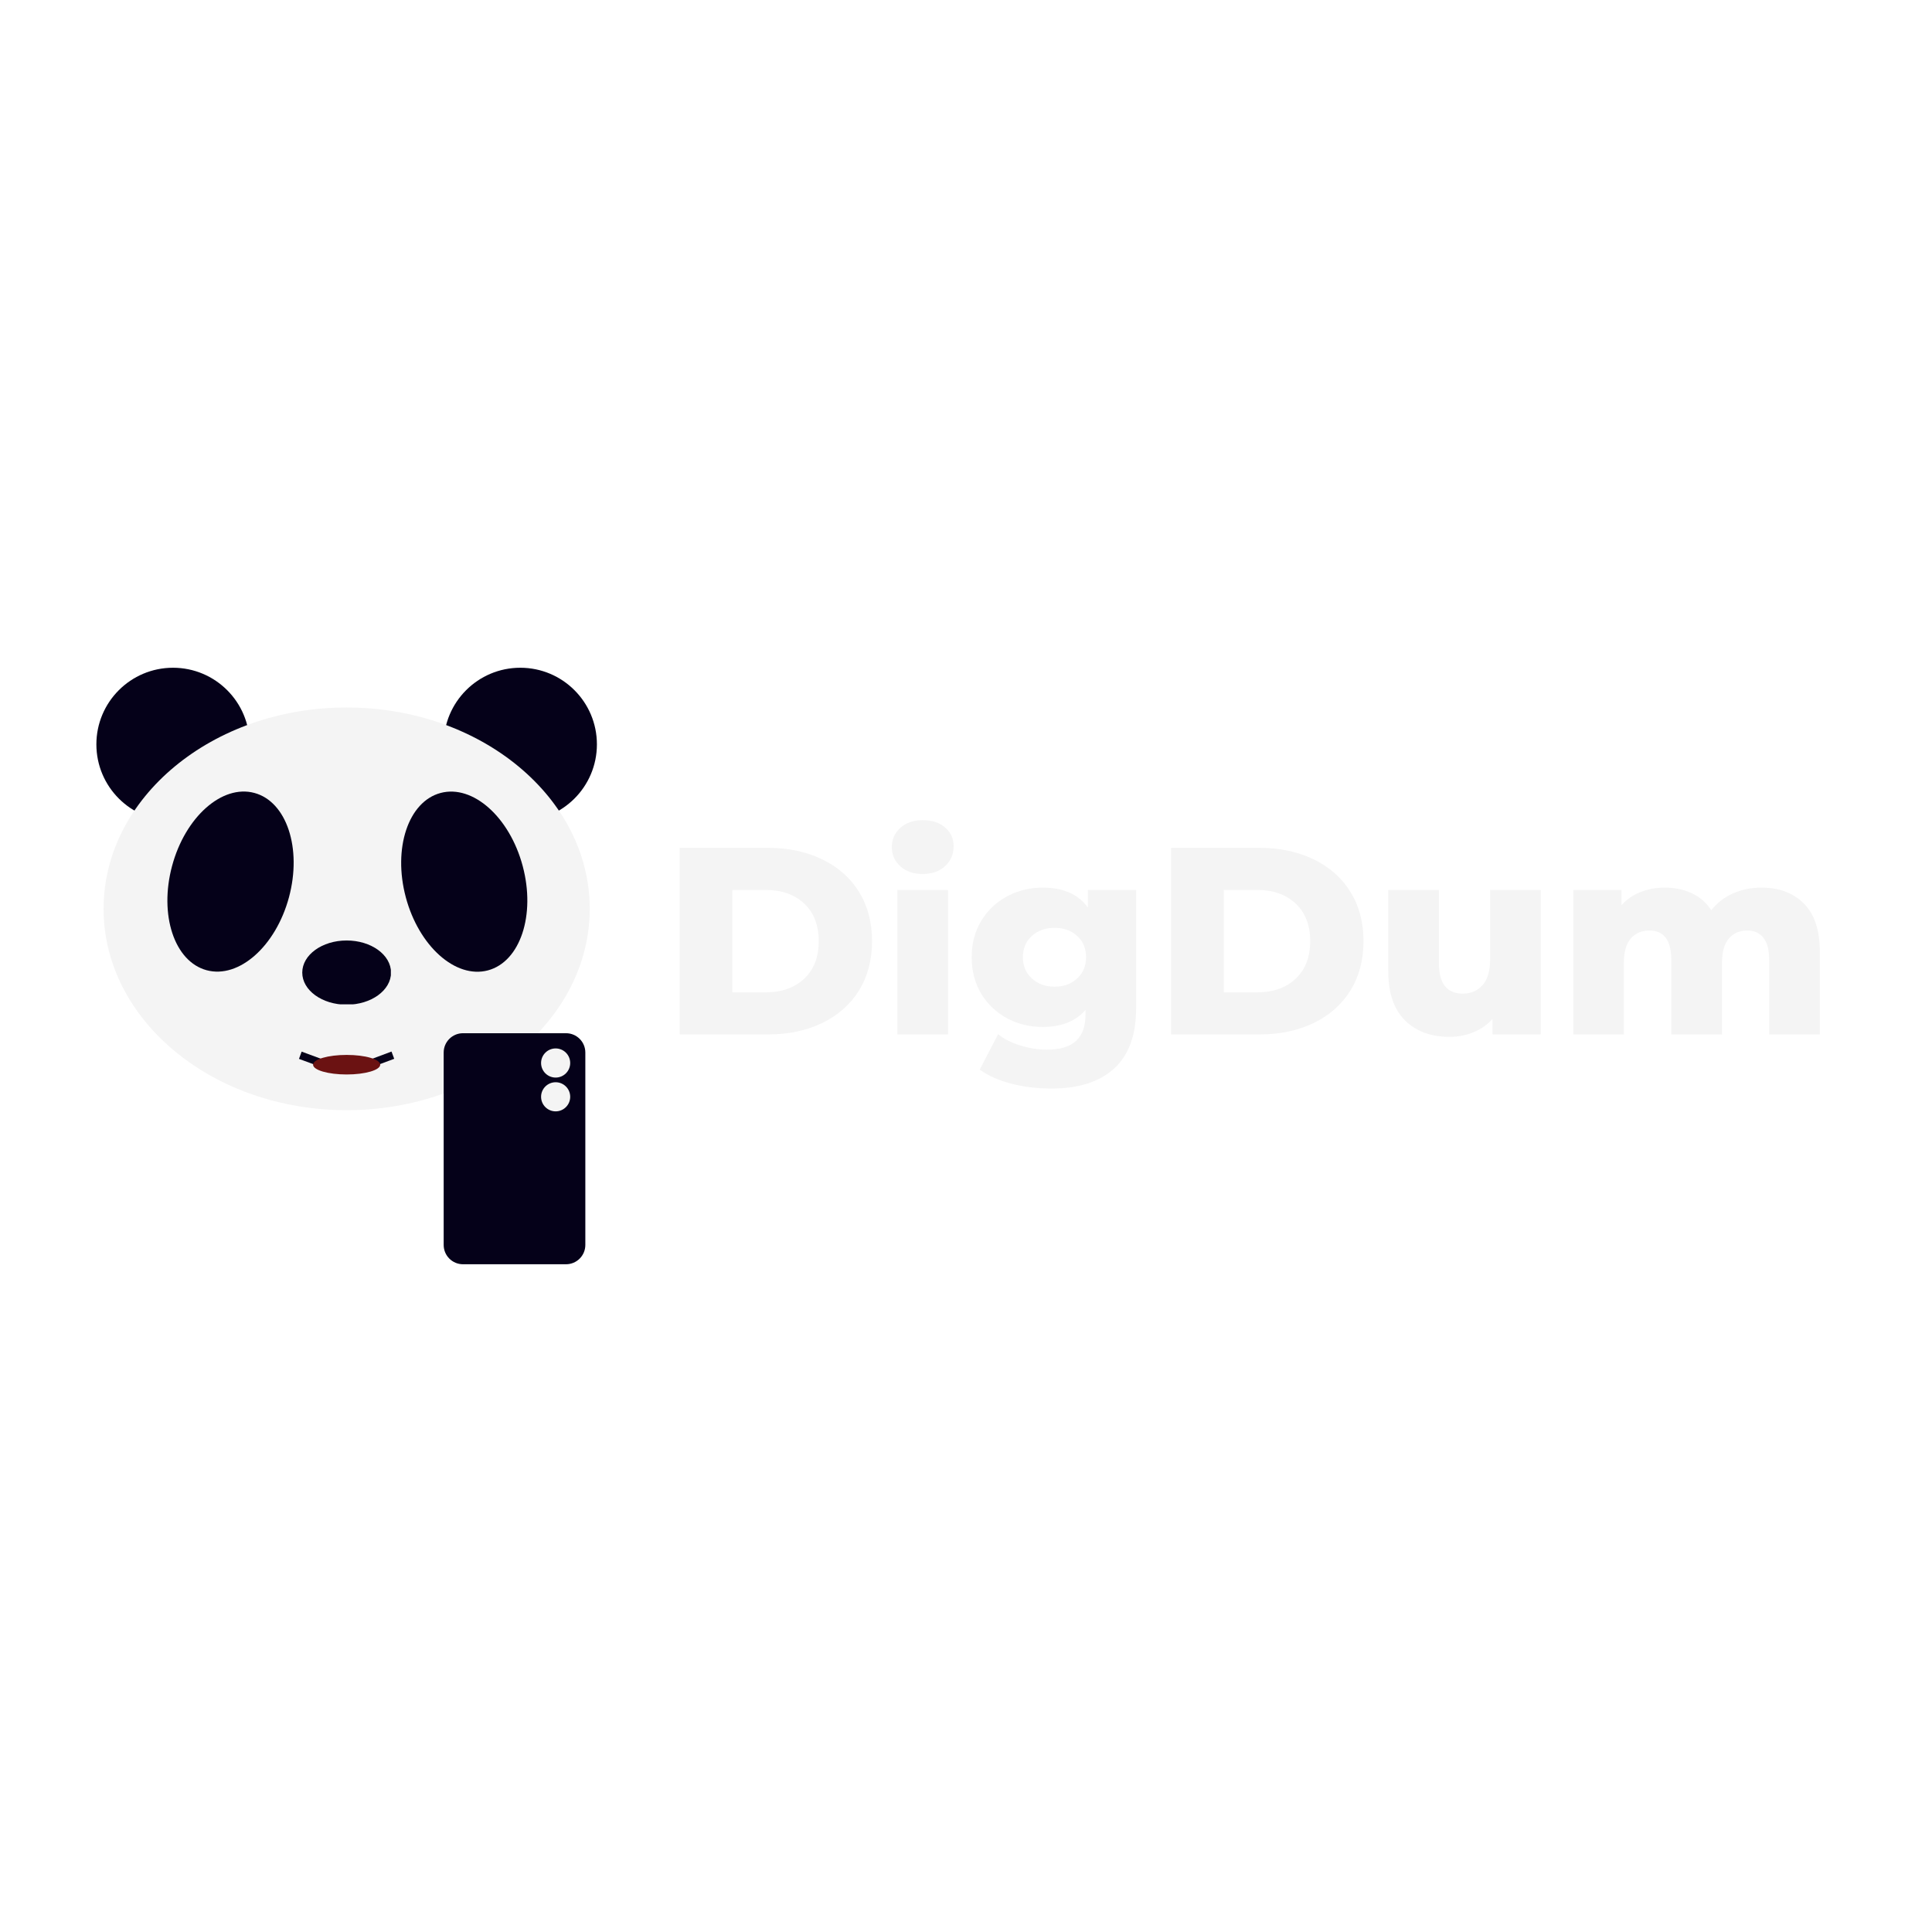
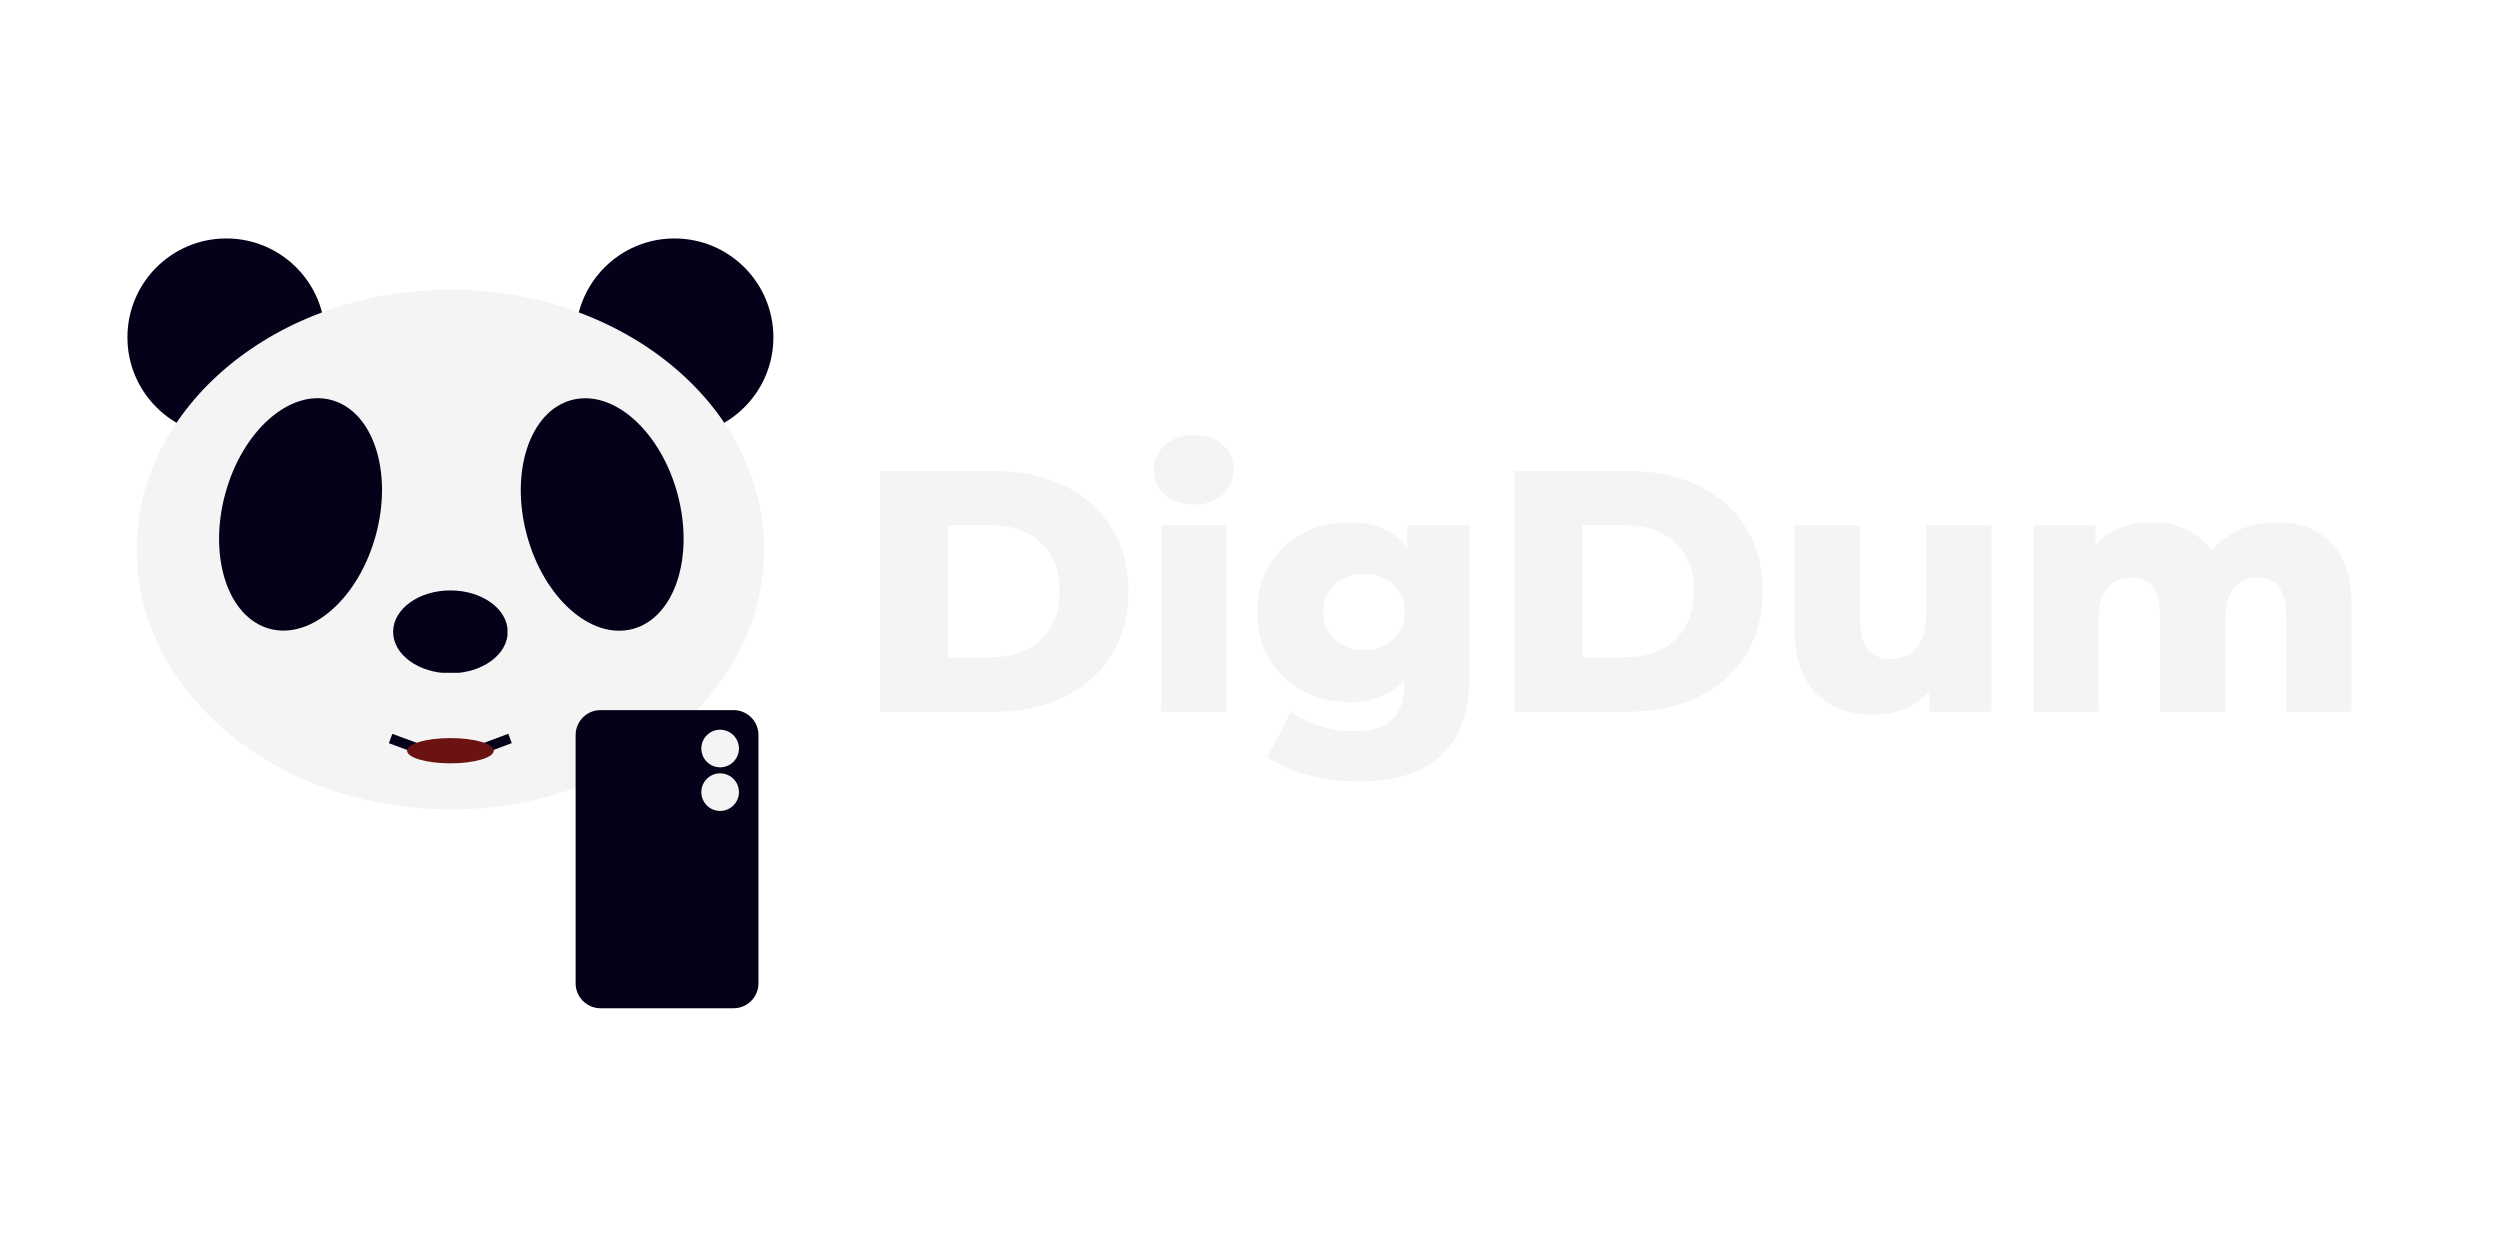
- <svg xmlns="http://www.w3.org/2000/svg" width="500" zoomAndPan="magnify" viewBox="0 0 375 375" height="500" preserveAspectRatio="xMidYMid meet" version="1.0">
+ <svg xmlns="http://www.w3.org/2000/svg" width="500" zoomAndPan="magnify" viewBox="0 0 375 187.5" height="250" preserveAspectRatio="xMidYMid meet" version="1.0">
  <defs>
    <g />
-     <clipPath id="5fe99c54e6">
-       <path d="M 18.707 129.609 L 48.453 129.609 L 48.453 159.355 L 18.707 159.355 Z M 18.707 129.609 " clip-rule="nonzero" />
+     <clipPath id="d0552433c1">
+       <path d="M 19.113 35.766 L 48.781 35.766 L 48.781 65.43 L 19.113 65.43 Z M 19.113 35.766 " clip-rule="nonzero" />
    </clipPath>
-     <clipPath id="72dde1d098">
-       <path d="M 33.582 129.609 C 25.367 129.609 18.707 136.27 18.707 144.48 C 18.707 152.695 25.367 159.355 33.582 159.355 C 41.793 159.355 48.453 152.695 48.453 144.48 C 48.453 136.27 41.793 129.609 33.582 129.609 " clip-rule="nonzero" />
+     <clipPath id="8e06c84b71">
+       <path d="M 33.945 35.766 C 25.754 35.766 19.113 42.406 19.113 50.598 C 19.113 58.789 25.754 65.43 33.945 65.43 C 42.141 65.43 48.781 58.789 48.781 50.598 C 48.781 42.406 42.141 35.766 33.945 35.766 " clip-rule="nonzero" />
    </clipPath>
-     <clipPath id="055be2468a">
-       <path d="M 86.117 129.609 L 115.859 129.609 L 115.859 159.355 L 86.117 159.355 Z M 86.117 129.609 " clip-rule="nonzero" />
+     <clipPath id="85bb146b80">
+       <path d="M 86.344 35.766 L 116.008 35.766 L 116.008 65.43 L 86.344 65.43 Z M 86.344 35.766 " clip-rule="nonzero" />
    </clipPath>
-     <clipPath id="c94404d9dc">
-       <path d="M 100.988 129.609 C 92.773 129.609 86.117 136.27 86.117 144.48 C 86.117 152.695 92.773 159.355 100.988 159.355 C 109.203 159.355 115.859 152.695 115.859 144.48 C 115.859 136.27 109.203 129.609 100.988 129.609 " clip-rule="nonzero" />
+     <clipPath id="6732fc3410">
+       <path d="M 101.176 35.766 C 92.984 35.766 86.344 42.406 86.344 50.598 C 86.344 58.789 92.984 65.43 101.176 65.43 C 109.367 65.43 116.008 58.789 116.008 50.598 C 116.008 42.406 109.367 35.766 101.176 35.766 " clip-rule="nonzero" />
    </clipPath>
-     <clipPath id="16fa64a389">
-       <path d="M 20.105 137.324 L 114.793 137.324 L 114.793 215.688 L 20.105 215.688 Z M 20.105 137.324 " clip-rule="nonzero" />
+     <clipPath id="670cfc7d0d">
+       <path d="M 20.508 43.457 L 114.945 43.457 L 114.945 121.613 L 20.508 121.613 Z M 20.508 43.457 " clip-rule="nonzero" />
    </clipPath>
-     <clipPath id="c6d637fe31">
-       <path d="M 67.285 137.324 C 41.227 137.324 20.105 154.82 20.105 176.402 C 20.105 197.988 41.227 215.484 67.285 215.484 C 93.34 215.484 114.465 197.988 114.465 176.402 C 114.465 154.82 93.34 137.324 67.285 137.324 " clip-rule="nonzero" />
+     <clipPath id="f78701b4a4">
+       <path d="M 67.562 43.457 C 41.574 43.457 20.508 60.906 20.508 82.434 C 20.508 103.961 41.574 121.41 67.562 121.41 C 93.551 121.41 114.617 103.961 114.617 82.434 C 114.617 60.906 93.551 43.457 67.562 43.457 " clip-rule="nonzero" />
    </clipPath>
-     <clipPath id="84f9711f96">
-       <path d="M 77 153 L 103 153 L 103 189 L 77 189 Z M 77 153 " clip-rule="nonzero" />
+     <clipPath id="d117071654">
+       <path d="M 78 59 L 103 59 L 103 95 L 78 95 Z M 78 59 " clip-rule="nonzero" />
    </clipPath>
-     <clipPath id="9bad80b368">
-       <path d="M 74.168 156.941 L 97.039 150.836 L 106.305 185.539 L 83.434 191.645 Z M 74.168 156.941 " clip-rule="nonzero" />
+     <clipPath id="4604d7542b">
+       <path d="M 74.43 63.023 L 97.238 56.934 L 106.477 91.543 L 83.668 97.633 Z M 74.43 63.023 " clip-rule="nonzero" />
    </clipPath>
-     <clipPath id="ac46bf938c">
-       <path d="M 85.516 153.914 C 79.25 155.586 76.227 164.652 78.766 174.16 C 81.305 183.668 88.441 190.02 94.707 188.348 C 100.973 186.672 103.996 177.609 101.457 168.102 C 98.922 158.594 91.781 152.242 85.516 153.914 " clip-rule="nonzero" />
+     <clipPath id="42b1569cd9">
+       <path d="M 85.746 60.004 C 79.496 61.672 76.48 70.711 79.012 80.195 C 81.543 89.68 88.66 96.012 94.91 94.344 C 101.164 92.676 104.176 83.637 101.645 74.152 C 99.113 64.672 91.996 58.336 85.746 60.004 " clip-rule="nonzero" />
    </clipPath>
-     <clipPath id="9e84ce98fa">
-       <path d="M 32 153 L 57 153 L 57 189 L 32 189 Z M 32 153 " clip-rule="nonzero" />
+     <clipPath id="95b0a8c10d">
+       <path d="M 32 59 L 58 59 L 58 95 L 32 95 Z M 32 59 " clip-rule="nonzero" />
    </clipPath>
-     <clipPath id="3a4ffb95f9">
-       <path d="M 38.039 150.855 L 60.898 157.012 L 51.555 191.691 L 28.695 185.535 Z M 38.039 150.855 " clip-rule="nonzero" />
+     <clipPath id="d170599667">
+       <path d="M 38.395 56.953 L 61.191 63.094 L 51.871 97.684 L 29.074 91.539 Z M 38.395 56.953 " clip-rule="nonzero" />
    </clipPath>
-     <clipPath id="57cb7afe8d">
-       <path d="M 49.379 153.91 C 43.117 152.223 35.965 158.559 33.406 168.059 C 30.844 177.562 33.844 186.633 40.109 188.32 C 46.371 190.008 53.523 183.672 56.086 174.172 C 58.645 164.668 55.645 155.598 49.379 153.91 " clip-rule="nonzero" />
+     <clipPath id="e3e6716829">
+       <path d="M 49.707 60 C 43.461 58.316 36.324 64.637 33.773 74.113 C 31.219 83.59 34.211 92.637 40.457 94.32 C 46.703 96.004 53.84 89.684 56.391 80.207 C 58.945 70.73 55.953 61.684 49.707 60 " clip-rule="nonzero" />
    </clipPath>
-     <clipPath id="95d6132de8">
-       <path d="M 58.668 182.547 L 76 182.547 L 76 195 L 58.668 195 Z M 58.668 182.547 " clip-rule="nonzero" />
+     <clipPath id="e39e714c34">
+       <path d="M 58.969 88.562 L 76.309 88.562 L 76.309 101 L 58.969 101 Z M 58.969 88.562 " clip-rule="nonzero" />
    </clipPath>
-     <clipPath id="9d14dc4730">
-       <path d="M 67.285 182.547 C 62.527 182.547 58.668 185.336 58.668 188.781 C 58.668 192.223 62.527 195.012 67.285 195.012 C 72.043 195.012 75.898 192.223 75.898 188.781 C 75.898 185.336 72.043 182.547 67.285 182.547 " clip-rule="nonzero" />
+     <clipPath id="073f68e7c7">
+       <path d="M 67.562 88.562 C 62.816 88.562 58.969 91.344 58.969 94.777 C 58.969 98.211 62.816 100.992 67.562 100.992 C 72.309 100.992 76.156 98.211 76.156 94.777 C 76.156 91.344 72.309 88.562 67.562 88.562 " clip-rule="nonzero" />
    </clipPath>
-     <clipPath id="189900367d">
-       <path d="M 60.77 204.758 L 73.828 204.758 L 73.828 208.676 L 60.77 208.676 Z M 60.77 204.758 " clip-rule="nonzero" />
+     <clipPath id="5e2bcd998f">
+       <path d="M 86.344 106.516 L 114 106.516 L 114 151.305 L 86.344 151.305 Z M 86.344 106.516 " clip-rule="nonzero" />
    </clipPath>
-     <clipPath id="6849b5b7fc">
-       <path d="M 67.285 204.758 C 63.688 204.758 60.77 205.605 60.77 206.656 C 60.77 207.703 63.688 208.555 67.285 208.555 C 70.883 208.555 73.801 207.703 73.801 206.656 C 73.801 205.605 70.883 204.758 67.285 204.758 " clip-rule="nonzero" />
+     <clipPath id="84f097b5e8">
+       <path d="M 90.082 106.516 L 110.027 106.516 C 112.094 106.516 113.77 108.188 113.77 110.254 L 113.77 147.496 C 113.77 149.562 112.094 151.238 110.027 151.238 L 90.082 151.238 C 88.02 151.238 86.344 149.562 86.344 147.496 L 86.344 110.254 C 86.344 108.188 88.02 106.516 90.082 106.516 " clip-rule="nonzero" />
    </clipPath>
-     <clipPath id="92e2fc765b">
-       <path d="M 86.117 200.547 L 114 200.547 L 114 245.457 L 86.117 245.457 Z M 86.117 200.547 " clip-rule="nonzero" />
+     <clipPath id="3e3f72ea6d">
+       <path d="M 105.199 109.457 L 110.84 109.457 L 110.84 115.098 L 105.199 115.098 Z M 105.199 109.457 " clip-rule="nonzero" />
    </clipPath>
-     <clipPath id="af51215596">
-       <path d="M 89.867 200.547 L 109.863 200.547 C 111.938 200.547 113.613 202.227 113.613 204.297 L 113.613 241.641 C 113.613 243.711 111.938 245.391 109.863 245.391 L 89.867 245.391 C 87.793 245.391 86.117 243.711 86.117 241.641 L 86.117 204.297 C 86.117 202.227 87.793 200.547 89.867 200.547 " clip-rule="nonzero" />
+     <clipPath id="49af4c7339">
+       <path d="M 108.02 109.457 C 106.461 109.457 105.199 110.723 105.199 112.277 C 105.199 113.836 106.461 115.098 108.02 115.098 C 109.578 115.098 110.84 113.836 110.84 112.277 C 110.84 110.723 109.578 109.457 108.02 109.457 " clip-rule="nonzero" />
    </clipPath>
-     <clipPath id="39f56cbd70">
-       <path d="M 105.023 203.5 L 110.676 203.5 L 110.676 209.156 L 105.023 209.156 Z M 105.023 203.5 " clip-rule="nonzero" />
+     <clipPath id="df4224958c">
+       <path d="M 105.199 116 L 110.84 116 L 110.84 121.641 L 105.199 121.641 Z M 105.199 116 " clip-rule="nonzero" />
    </clipPath>
-     <clipPath id="a68232a499">
-       <path d="M 107.852 203.5 C 106.289 203.5 105.023 204.766 105.023 206.328 C 105.023 207.891 106.289 209.156 107.852 209.156 C 109.41 209.156 110.676 207.891 110.676 206.328 C 110.676 204.766 109.41 203.5 107.852 203.5 " clip-rule="nonzero" />
+     <clipPath id="b36688da00">
+       <path d="M 108.02 116 C 106.461 116 105.199 117.266 105.199 118.82 C 105.199 120.379 106.461 121.641 108.02 121.641 C 109.578 121.641 110.84 120.379 110.84 118.82 C 110.84 117.266 109.578 116 108.02 116 " clip-rule="nonzero" />
    </clipPath>
-     <clipPath id="defd2ee795">
-       <path d="M 105.023 210.062 L 110.676 210.062 L 110.676 215.715 L 105.023 215.715 Z M 105.023 210.062 " clip-rule="nonzero" />
+     <clipPath id="49cd3f6015">
+       <path d="M 61.062 110.711 L 74.09 110.711 L 74.09 114.621 L 61.062 114.621 Z M 61.062 110.711 " clip-rule="nonzero" />
    </clipPath>
-     <clipPath id="7b27f5e90f">
-       <path d="M 107.852 210.062 C 106.289 210.062 105.023 211.328 105.023 212.887 C 105.023 214.449 106.289 215.715 107.852 215.715 C 109.41 215.715 110.676 214.449 110.676 212.887 C 110.676 211.328 109.41 210.062 107.852 210.062 " clip-rule="nonzero" />
+     <clipPath id="7d4064a9fb">
+       <path d="M 67.562 110.711 C 63.973 110.711 61.062 111.559 61.062 112.605 C 61.062 113.652 63.973 114.5 67.562 114.5 C 71.152 114.5 74.062 113.652 74.062 112.605 C 74.062 111.559 71.152 110.711 67.562 110.711 " clip-rule="nonzero" />
    </clipPath>
  </defs>
-   <g clip-path="url(#5fe99c54e6)">
-     <g clip-path="url(#72dde1d098)">
-       <path fill="#050119" d="M 18.707 129.609 L 48.453 129.609 L 48.453 159.355 L 18.707 159.355 Z M 18.707 129.609 " fill-opacity="1" fill-rule="nonzero" />
+   <g clip-path="url(#d0552433c1)">
+     <g clip-path="url(#8e06c84b71)">
+       <path fill="#050119" d="M 19.113 35.766 L 48.781 35.766 L 48.781 65.43 L 19.113 65.43 Z M 19.113 35.766 " fill-opacity="1" fill-rule="nonzero" />
    </g>
  </g>
-   <g clip-path="url(#055be2468a)">
-     <g clip-path="url(#c94404d9dc)">
-       <path fill="#050119" d="M 86.117 129.609 L 115.859 129.609 L 115.859 159.355 L 86.117 159.355 Z M 86.117 129.609 " fill-opacity="1" fill-rule="nonzero" />
+   <g clip-path="url(#85bb146b80)">
+     <g clip-path="url(#6732fc3410)">
+       <path fill="#050119" d="M 86.344 35.766 L 116.008 35.766 L 116.008 65.43 L 86.344 65.43 Z M 86.344 35.766 " fill-opacity="1" fill-rule="nonzero" />
    </g>
  </g>
-   <g clip-path="url(#16fa64a389)">
-     <g clip-path="url(#c6d637fe31)">
-       <path fill="#f4f4f4" d="M 20.105 137.324 L 114.793 137.324 L 114.793 215.688 L 20.105 215.688 Z M 20.105 137.324 " fill-opacity="1" fill-rule="nonzero" />
+   <g clip-path="url(#670cfc7d0d)">
+     <g clip-path="url(#f78701b4a4)">
+       <path fill="#f4f4f4" d="M 20.508 43.457 L 114.945 43.457 L 114.945 121.613 L 20.508 121.613 Z M 20.508 43.457 " fill-opacity="1" fill-rule="nonzero" />
    </g>
  </g>
-   <g clip-path="url(#84f9711f96)">
-     <g clip-path="url(#9bad80b368)">
-       <g clip-path="url(#ac46bf938c)">
-         <path fill="#050119" d="M 74.168 156.941 L 97.039 150.836 L 106.305 185.539 L 83.434 191.645 Z M 74.168 156.941 " fill-opacity="1" fill-rule="nonzero" />
+   <g clip-path="url(#d117071654)">
+     <g clip-path="url(#4604d7542b)">
+       <g clip-path="url(#42b1569cd9)">
+         <path fill="#050119" d="M 74.43 63.023 L 97.238 56.934 L 106.477 91.543 L 83.668 97.633 Z M 74.43 63.023 " fill-opacity="1" fill-rule="nonzero" />
      </g>
    </g>
  </g>
-   <g clip-path="url(#9e84ce98fa)">
-     <g clip-path="url(#3a4ffb95f9)">
-       <g clip-path="url(#57cb7afe8d)">
-         <path fill="#050119" d="M 38.039 150.855 L 60.898 157.012 L 51.555 191.691 L 28.695 185.535 Z M 38.039 150.855 " fill-opacity="1" fill-rule="nonzero" />
+   <g clip-path="url(#95b0a8c10d)">
+     <g clip-path="url(#d170599667)">
+       <g clip-path="url(#e3e6716829)">
+         <path fill="#050119" d="M 38.395 56.953 L 61.191 63.094 L 51.871 97.684 L 29.074 91.539 Z M 38.395 56.953 " fill-opacity="1" fill-rule="nonzero" />
      </g>
    </g>
  </g>
-   <g clip-path="url(#95d6132de8)">
-     <g clip-path="url(#9d14dc4730)">
-       <path fill="#050119" d="M 58.668 182.547 L 75.867 182.547 L 75.867 194.938 L 58.668 194.938 Z M 58.668 182.547 " fill-opacity="1" fill-rule="nonzero" />
+   <g clip-path="url(#e39e714c34)">
+     <g clip-path="url(#073f68e7c7)">
+       <path fill="#050119" d="M 58.969 88.562 L 76.121 88.562 L 76.121 100.918 L 58.969 100.918 Z M 58.969 88.562 " fill-opacity="1" fill-rule="nonzero" />
    </g>
  </g>
-   <path stroke-linecap="butt" transform="matrix(0.699464, -0.261268, 0.262434, 0.702587, 71.06519, 205.9471)" fill="none" stroke-linejoin="miter" d="M 0.001 0.999 L 7.043 0.999 " stroke="#050119" stroke-width="2" stroke-opacity="1" stroke-miterlimit="4" />
-   <path stroke-linecap="butt" transform="matrix(0.700499, 0.258481, -0.259635, 0.703626, 58.54974, 204.1195)" fill="none" stroke-linejoin="miter" d="M -0.001 1.002 L 7.042 1.002 " stroke="#050119" stroke-width="2" stroke-opacity="1" stroke-miterlimit="4" />
-   <g clip-path="url(#189900367d)">
-     <g clip-path="url(#6849b5b7fc)">
-       <path fill="#6b1212" d="M 60.77 204.758 L 73.828 204.758 L 73.828 208.676 L 60.77 208.676 Z M 60.77 204.758 " fill-opacity="1" fill-rule="nonzero" />
+   <g clip-path="url(#5e2bcd998f)">
+     <g clip-path="url(#84f097b5e8)">
+       <path fill="#050119" d="M 86.344 106.516 L 114.211 106.516 L 114.211 151.305 L 86.344 151.305 Z M 86.344 106.516 " fill-opacity="1" fill-rule="nonzero" />
    </g>
  </g>
-   <g clip-path="url(#92e2fc765b)">
-     <g clip-path="url(#af51215596)">
-       <path fill="#050119" d="M 86.117 200.547 L 114.059 200.547 L 114.059 245.457 L 86.117 245.457 Z M 86.117 200.547 " fill-opacity="1" fill-rule="nonzero" />
+   <g clip-path="url(#3e3f72ea6d)">
+     <g clip-path="url(#49af4c7339)">
+       <path fill="#f4f4f4" d="M 105.199 109.457 L 110.84 109.457 L 110.84 115.098 L 105.199 115.098 Z M 105.199 109.457 " fill-opacity="1" fill-rule="nonzero" />
    </g>
  </g>
-   <g clip-path="url(#39f56cbd70)">
-     <g clip-path="url(#a68232a499)">
-       <path fill="#f4f4f4" d="M 105.023 203.5 L 110.676 203.5 L 110.676 209.156 L 105.023 209.156 Z M 105.023 203.5 " fill-opacity="1" fill-rule="nonzero" />
-     </g>
-   </g>
-   <g clip-path="url(#defd2ee795)">
-     <g clip-path="url(#7b27f5e90f)">
-       <path fill="#f4f4f4" d="M 105.023 210.062 L 110.676 210.062 L 110.676 215.715 L 105.023 215.715 Z M 105.023 210.062 " fill-opacity="1" fill-rule="nonzero" />
+   <g clip-path="url(#df4224958c)">
+     <g clip-path="url(#b36688da00)">
+       <path fill="#f4f4f4" d="M 105.199 116 L 110.84 116 L 110.84 121.641 L 105.199 121.641 Z M 105.199 116 " fill-opacity="1" fill-rule="nonzero" />
    </g>
  </g>
  <g fill="#f4f4f4" fill-opacity="1">
-     <g transform="translate(128.2907, 200.7849)">
+     <g transform="translate(128.4058, 106.7502)">
      <g>
-         <path d="M 3.625 -36.219 L 20.75 -36.219 C 24.707 -36.219 28.223 -35.473 31.297 -33.984 C 34.367 -32.504 36.75 -30.398 38.438 -27.672 C 40.125 -24.953 40.969 -21.766 40.969 -18.109 C 40.969 -14.453 40.125 -11.258 38.438 -8.531 C 36.75 -5.812 34.367 -3.707 31.297 -2.219 C 28.223 -0.738 24.707 0 20.75 0 L 3.625 0 Z M 20.328 -8.172 C 23.43 -8.172 25.922 -9.051 27.797 -10.812 C 29.68 -12.57 30.625 -15.004 30.625 -18.109 C 30.625 -21.211 29.68 -23.645 27.797 -25.406 C 25.922 -27.164 23.43 -28.047 20.328 -28.047 L 13.859 -28.047 L 13.859 -8.172 Z M 20.328 -8.172 " />
+         <path d="M 3.609 -36.109 L 20.688 -36.109 C 24.645 -36.109 28.156 -35.367 31.219 -33.891 C 34.281 -32.41 36.648 -30.312 38.328 -27.594 C 40.016 -24.883 40.859 -21.707 40.859 -18.062 C 40.859 -14.414 40.016 -11.234 38.328 -8.516 C 36.648 -5.797 34.281 -3.695 31.219 -2.219 C 28.156 -0.738 24.645 0 20.688 0 L 3.609 0 Z M 20.281 -8.156 C 23.375 -8.156 25.859 -9.031 27.734 -10.781 C 29.609 -12.539 30.547 -14.969 30.547 -18.062 C 30.547 -21.156 29.609 -23.578 27.734 -25.328 C 25.859 -27.086 23.375 -27.969 20.281 -27.969 L 13.828 -27.969 L 13.828 -8.156 Z M 20.281 -8.156 " />
      </g>
    </g>
  </g>
  <g fill="#f4f4f4" fill-opacity="1">
-     <g transform="translate(171.0205, 200.7849)">
+     <g transform="translate(171.022, 106.7502)">
      <g>
-         <path d="M 3.156 -28.047 L 12.984 -28.047 L 12.984 0 L 3.156 0 Z M 8.078 -31.141 C 6.285 -31.141 4.836 -31.641 3.734 -32.641 C 2.629 -33.641 2.078 -34.883 2.078 -36.375 C 2.078 -37.852 2.629 -39.094 3.734 -40.094 C 4.836 -41.094 6.285 -41.594 8.078 -41.594 C 9.867 -41.594 11.316 -41.117 12.422 -40.172 C 13.523 -39.223 14.078 -38.008 14.078 -36.531 C 14.078 -34.977 13.523 -33.691 12.422 -32.672 C 11.316 -31.648 9.867 -31.141 8.078 -31.141 Z M 8.078 -31.141 " />
+         <path d="M 3.141 -27.969 L 12.953 -27.969 L 12.953 0 L 3.141 0 Z M 8.047 -31.062 C 6.266 -31.062 4.82 -31.555 3.719 -32.547 C 2.613 -33.547 2.062 -34.785 2.062 -36.266 C 2.062 -37.742 2.613 -38.984 3.719 -39.984 C 4.82 -40.984 6.266 -41.484 8.047 -41.484 C 9.836 -41.484 11.281 -41.008 12.375 -40.062 C 13.477 -39.113 14.031 -37.898 14.031 -36.422 C 14.031 -34.879 13.477 -33.598 12.375 -32.578 C 11.281 -31.566 9.836 -31.062 8.047 -31.062 Z M 8.047 -31.062 " />
      </g>
    </g>
  </g>
  <g fill="#f4f4f4" fill-opacity="1">
-     <g transform="translate(187.2123, 200.7849)">
+     <g transform="translate(187.1707, 106.7502)">
      <g>
-         <path d="M 33.312 -28.047 L 33.312 -5.125 C 33.312 0.082 31.895 3.988 29.062 6.594 C 26.238 9.195 22.172 10.5 16.859 10.5 C 14.109 10.5 11.523 10.188 9.109 9.562 C 6.691 8.945 4.641 8.035 2.953 6.828 L 6.516 -0.047 C 7.648 0.879 9.086 1.609 10.828 2.141 C 12.578 2.68 14.297 2.953 15.984 2.953 C 18.566 2.953 20.461 2.379 21.672 1.234 C 22.879 0.098 23.484 -1.586 23.484 -3.828 L 23.484 -4.766 C 21.586 -2.555 18.812 -1.453 15.156 -1.453 C 12.676 -1.453 10.383 -2.008 8.281 -3.125 C 6.176 -4.25 4.5 -5.836 3.25 -7.891 C 2.008 -9.941 1.391 -12.312 1.391 -15 C 1.391 -17.656 2.008 -20.008 3.25 -22.062 C 4.5 -24.113 6.176 -25.695 8.281 -26.812 C 10.383 -27.938 12.676 -28.5 15.156 -28.5 C 19.156 -28.5 22.086 -27.207 23.953 -24.625 L 23.953 -28.047 Z M 17.484 -9.266 C 19.242 -9.266 20.703 -9.797 21.859 -10.859 C 23.016 -11.93 23.594 -13.312 23.594 -15 C 23.594 -16.688 23.02 -18.055 21.875 -19.109 C 20.738 -20.16 19.273 -20.688 17.484 -20.688 C 15.691 -20.688 14.219 -20.16 13.062 -19.109 C 11.906 -18.055 11.328 -16.688 11.328 -15 C 11.328 -13.312 11.91 -11.93 13.078 -10.859 C 14.254 -9.797 15.723 -9.266 17.484 -9.266 Z M 17.484 -9.266 " />
+         <path d="M 33.219 -27.969 L 33.219 -5.109 C 33.219 0.086 31.805 3.984 28.984 6.578 C 26.172 9.172 22.113 10.469 16.812 10.469 C 14.062 10.469 11.484 10.156 9.078 9.531 C 6.672 8.914 4.625 8.008 2.938 6.812 L 6.5 -0.047 C 7.633 0.879 9.07 1.609 10.812 2.141 C 12.551 2.672 14.258 2.938 15.938 2.938 C 18.52 2.938 20.41 2.367 21.609 1.234 C 22.816 0.098 23.422 -1.582 23.422 -3.812 L 23.422 -4.75 C 21.523 -2.539 18.754 -1.438 15.109 -1.438 C 12.641 -1.438 10.352 -1.992 8.25 -3.109 C 6.156 -4.234 4.488 -5.816 3.25 -7.859 C 2.008 -9.91 1.391 -12.281 1.391 -14.969 C 1.391 -17.613 2.008 -19.957 3.25 -22 C 4.488 -24.051 6.156 -25.633 8.25 -26.75 C 10.352 -27.863 12.641 -28.422 15.109 -28.422 C 19.109 -28.422 22.035 -27.133 23.891 -24.562 L 23.891 -27.969 Z M 17.438 -9.234 C 19.188 -9.234 20.641 -9.766 21.797 -10.828 C 22.953 -11.898 23.531 -13.281 23.531 -14.969 C 23.531 -16.645 22.961 -18.008 21.828 -19.062 C 20.691 -20.113 19.227 -20.641 17.438 -20.641 C 15.645 -20.641 14.172 -20.113 13.016 -19.062 C 11.867 -18.008 11.297 -16.645 11.297 -14.969 C 11.297 -13.281 11.879 -11.898 13.047 -10.828 C 14.223 -9.766 15.688 -9.234 17.438 -9.234 Z M 17.438 -9.234 " />
      </g>
    </g>
  </g>
  <g fill="#f4f4f4" fill-opacity="1">
-     <g transform="translate(223.6827, 200.7849)">
+     <g transform="translate(223.5441, 106.7502)">
      <g>
-         <path d="M 3.625 -36.219 L 20.75 -36.219 C 24.707 -36.219 28.223 -35.473 31.297 -33.984 C 34.367 -32.504 36.75 -30.398 38.438 -27.672 C 40.125 -24.953 40.969 -21.766 40.969 -18.109 C 40.969 -14.453 40.125 -11.258 38.438 -8.531 C 36.75 -5.812 34.367 -3.707 31.297 -2.219 C 28.223 -0.738 24.707 0 20.75 0 L 3.625 0 Z M 20.328 -8.172 C 23.43 -8.172 25.922 -9.051 27.797 -10.812 C 29.68 -12.57 30.625 -15.004 30.625 -18.109 C 30.625 -21.211 29.68 -23.645 27.797 -25.406 C 25.922 -27.164 23.43 -28.047 20.328 -28.047 L 13.859 -28.047 L 13.859 -8.172 Z M 20.328 -8.172 " />
+         <path d="M 3.609 -36.109 L 20.688 -36.109 C 24.645 -36.109 28.156 -35.367 31.219 -33.891 C 34.281 -32.41 36.648 -30.312 38.328 -27.594 C 40.016 -24.883 40.859 -21.707 40.859 -18.062 C 40.859 -14.414 40.016 -11.234 38.328 -8.516 C 36.648 -5.797 34.281 -3.695 31.219 -2.219 C 28.156 -0.738 24.645 0 20.688 0 L 3.609 0 Z M 20.281 -8.156 C 23.375 -8.156 25.859 -9.031 27.734 -10.781 C 29.609 -12.539 30.547 -14.969 30.547 -18.062 C 30.547 -21.156 29.609 -23.578 27.734 -25.328 C 25.859 -27.086 23.375 -27.969 20.281 -27.969 L 13.828 -27.969 L 13.828 -8.156 Z M 20.281 -8.156 " />
      </g>
    </g>
  </g>
  <g fill="#f4f4f4" fill-opacity="1">
-     <g transform="translate(266.4125, 200.7849)">
+     <g transform="translate(266.1603, 106.7502)">
      <g>
-         <path d="M 32.641 -28.047 L 32.641 0 L 23.281 0 L 23.281 -3 C 22.25 -1.863 21.004 -1 19.547 -0.406 C 18.098 0.176 16.566 0.469 14.953 0.469 C 11.328 0.469 8.438 -0.598 6.281 -2.734 C 4.125 -4.879 3.047 -8.086 3.047 -12.359 L 3.047 -28.047 L 12.875 -28.047 L 12.875 -13.969 C 12.875 -11.863 13.27 -10.328 14.062 -9.359 C 14.863 -8.398 16.02 -7.922 17.531 -7.922 C 19.082 -7.922 20.348 -8.461 21.328 -9.547 C 22.316 -10.629 22.812 -12.289 22.812 -14.531 L 22.812 -28.047 Z M 32.641 -28.047 " />
+         <path d="M 32.562 -27.969 L 32.562 0 L 23.219 0 L 23.219 -3 C 22.188 -1.863 20.945 -1 19.5 -0.406 C 18.051 0.176 16.52 0.469 14.906 0.469 C 11.301 0.469 8.422 -0.598 6.266 -2.734 C 4.117 -4.867 3.047 -8.066 3.047 -12.328 L 3.047 -27.969 L 12.844 -27.969 L 12.844 -13.938 C 12.844 -11.832 13.238 -10.297 14.031 -9.328 C 14.82 -8.367 15.973 -7.891 17.484 -7.891 C 19.035 -7.891 20.301 -8.43 21.281 -9.516 C 22.258 -10.598 22.75 -12.258 22.75 -14.5 L 22.75 -27.969 Z M 32.562 -27.969 " />
      </g>
    </g>
  </g>
  <g fill="#f4f4f4" fill-opacity="1">
-     <g transform="translate(302.2104, 200.7849)">
+     <g transform="translate(301.8629, 106.7502)">
      <g>
-         <path d="M 39.688 -28.5 C 43.133 -28.5 45.883 -27.461 47.938 -25.391 C 49.988 -23.328 51.016 -20.207 51.016 -16.031 L 51.016 0 L 41.188 0 L 41.188 -14.438 C 41.188 -16.395 40.812 -17.836 40.062 -18.766 C 39.32 -19.703 38.281 -20.172 36.938 -20.172 C 35.457 -20.172 34.27 -19.656 33.375 -18.625 C 32.477 -17.594 32.031 -16.023 32.031 -13.922 L 32.031 0 L 22.188 0 L 22.188 -14.438 C 22.188 -18.258 20.773 -20.172 17.953 -20.172 C 16.43 -20.172 15.223 -19.656 14.328 -18.625 C 13.43 -17.594 12.984 -16.023 12.984 -13.922 L 12.984 0 L 3.156 0 L 3.156 -28.047 L 12.516 -28.047 L 12.516 -25.094 C 13.555 -26.227 14.789 -27.078 16.219 -27.641 C 17.645 -28.211 19.207 -28.5 20.906 -28.5 C 22.863 -28.5 24.617 -28.133 26.172 -27.406 C 27.723 -26.688 28.984 -25.586 29.953 -24.109 C 31.055 -25.523 32.453 -26.609 34.141 -27.359 C 35.836 -28.117 37.688 -28.5 39.688 -28.5 Z M 39.688 -28.5 " />
+         <path d="M 39.578 -28.422 C 43.016 -28.422 45.754 -27.391 47.797 -25.328 C 49.848 -23.266 50.875 -20.156 50.875 -16 L 50.875 0 L 41.062 0 L 41.062 -14.391 C 41.062 -16.348 40.691 -17.789 39.953 -18.719 C 39.211 -19.656 38.176 -20.125 36.844 -20.125 C 35.363 -20.125 34.176 -19.609 33.281 -18.578 C 32.383 -17.547 31.938 -15.977 31.938 -13.875 L 31.938 0 L 22.141 0 L 22.141 -14.391 C 22.141 -18.211 20.727 -20.125 17.906 -20.125 C 16.395 -20.125 15.191 -19.609 14.297 -18.578 C 13.398 -17.547 12.953 -15.977 12.953 -13.875 L 12.953 0 L 3.141 0 L 3.141 -27.969 L 12.484 -27.969 L 12.484 -25.016 C 13.516 -26.148 14.742 -27 16.172 -27.562 C 17.598 -28.133 19.156 -28.422 20.844 -28.422 C 22.801 -28.422 24.551 -28.062 26.094 -27.344 C 27.645 -26.625 28.906 -25.523 29.875 -24.047 C 30.977 -25.453 32.367 -26.531 34.047 -27.281 C 35.734 -28.039 37.578 -28.422 39.578 -28.422 Z M 39.578 -28.422 " />
      </g>
    </g>
  </g>
+   <path stroke-linecap="butt" transform="matrix(0.697604, -0.260573, 0.261736, 0.700718, 71.33248, 111.8987)" fill="none" stroke-linejoin="miter" d="M 0 0.998 L 7.043 1.002 " stroke="#050119" stroke-width="2" stroke-opacity="1" stroke-miterlimit="4" />
+   <path stroke-linecap="butt" transform="matrix(0.698636, 0.257794, -0.258945, 0.701755, 58.85031, 110.076)" fill="none" stroke-linejoin="miter" d="M -0.002 1 L 7.043 1.001 " stroke="#050119" stroke-width="2" stroke-opacity="1" stroke-miterlimit="4" />
+   <g clip-path="url(#49cd3f6015)">
+     <g clip-path="url(#7d4064a9fb)">
+       <path fill="#6b1212" d="M 61.062 110.711 L 74.09 110.711 L 74.09 114.621 L 61.062 114.621 Z M 61.062 110.711 " fill-opacity="1" fill-rule="nonzero" />
+     </g>
+   </g>
</svg>
